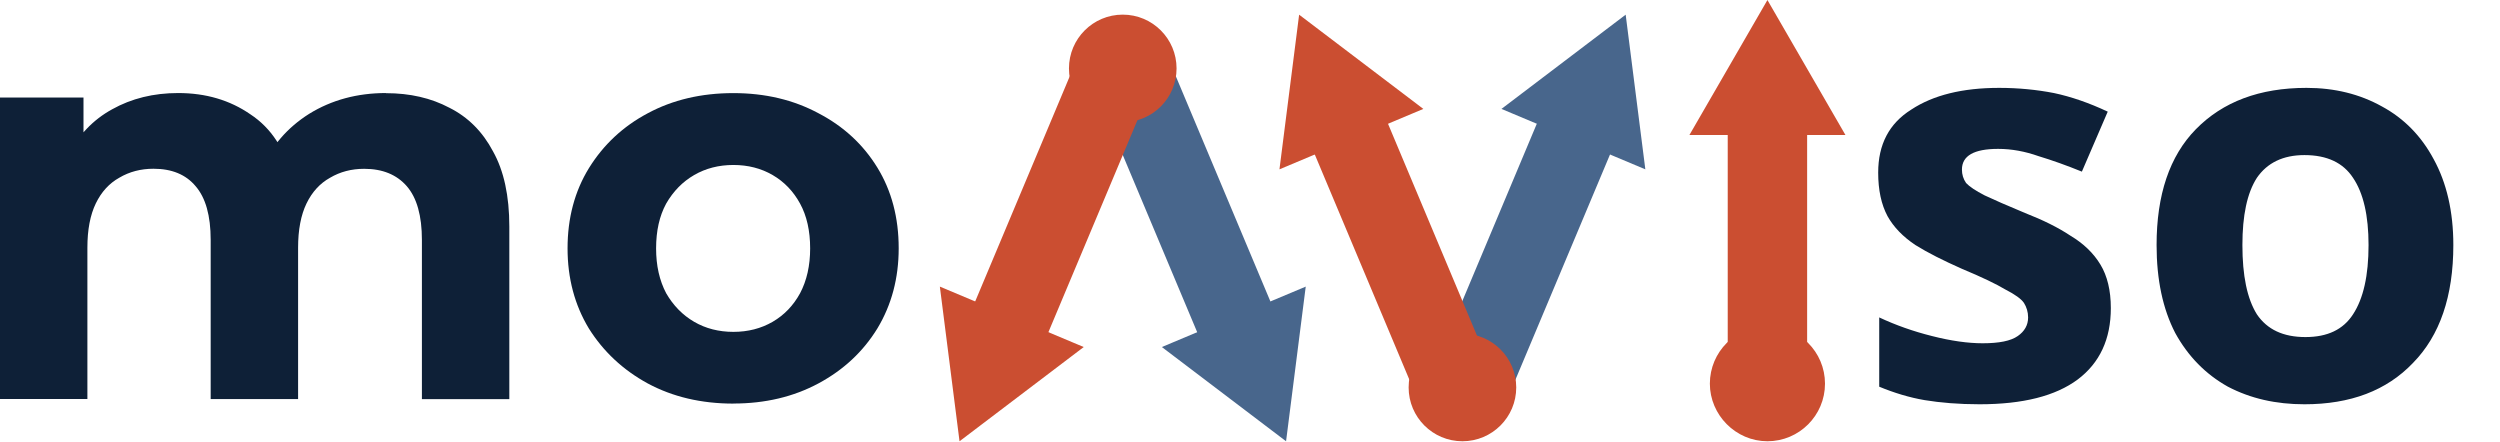
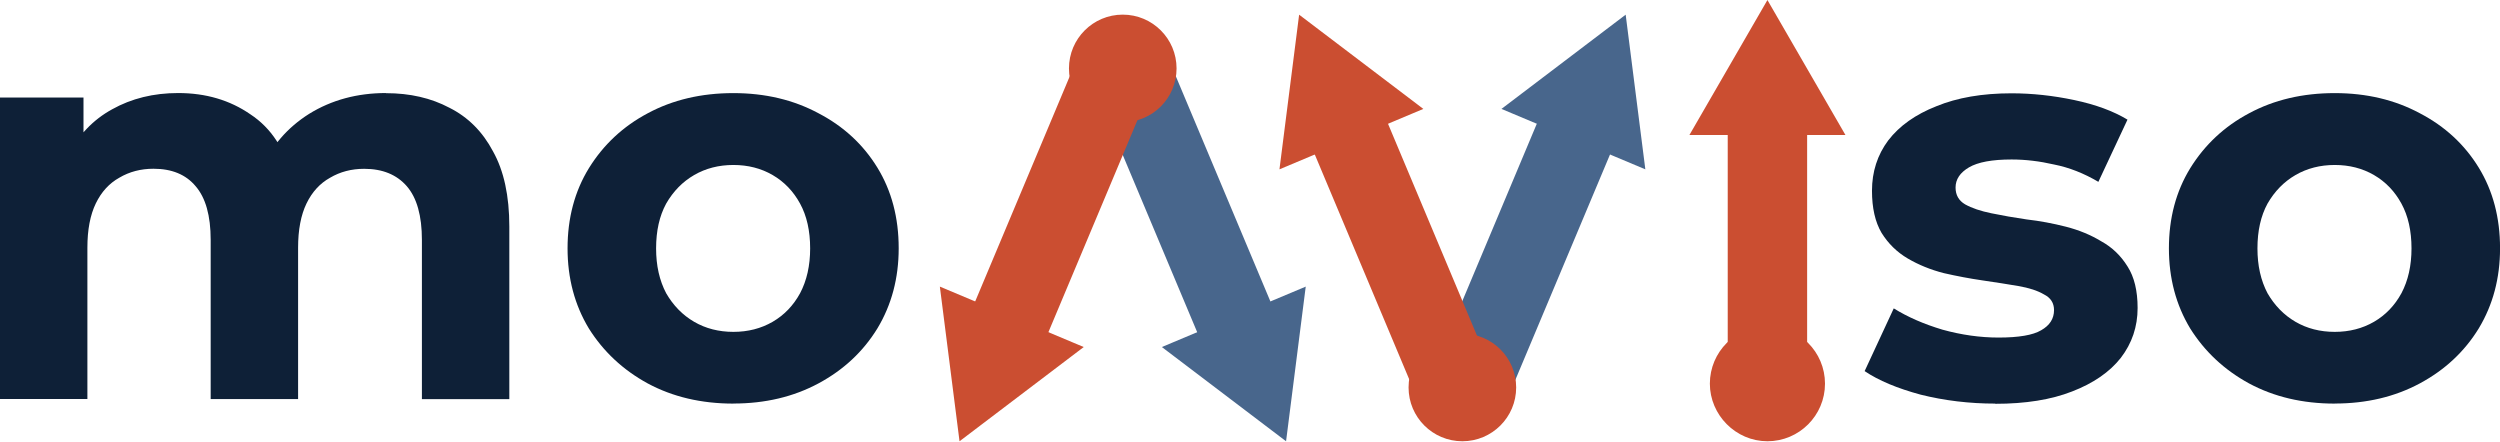
<svg xmlns="http://www.w3.org/2000/svg" width="37.779mm" height="6.668mm" viewBox="0 0 37.779 6.668" version="1.1" id="svg5">
  <defs id="defs2">
    <marker style="overflow:visible" id="Dot" refX="0" refY="0" orient="auto" markerWidth="1.45" markerHeight="1.45" viewBox="0 0 5.667 5.667" preserveAspectRatio="xMidYMid">
      <path transform="scale(0.5)" style="fill:context-stroke;fill-rule:evenodd;stroke:context-stroke;stroke-width:1pt" d="M 5,0 C 5,2.76 2.76,5 0,5 -2.76,5 -5,2.76 -5,0 c 0,-2.76 2.3,-5 5,-5 2.76,0 5,2.24 5,5 z" id="Dot1" />
    </marker>
    <marker style="overflow:visible" id="TriangleStart" refX="0" refY="0" orient="auto-start-reverse" markerWidth="1.7" markerHeight="1.965" viewBox="0 0 5.324 6.155" preserveAspectRatio="xMidYMid">
      <path transform="scale(0.5)" style="fill:context-stroke;fill-rule:evenodd;stroke:context-stroke;stroke-width:1pt" d="M 5.77,0 -2.88,5 V -5 Z" id="path135" />
    </marker>
    <marker style="overflow:visible" id="TriangleStart-6" refX="0" refY="0" orient="auto-start-reverse" markerWidth="1.7" markerHeight="1.965" viewBox="0 0 5.324 6.155" preserveAspectRatio="xMidYMid">
      <path transform="scale(0.5)" style="fill:context-stroke;fill-rule:evenodd;stroke:context-stroke;stroke-width:1pt" d="M 5.77,0 -2.88,5 V -5 Z" id="path135-7" />
    </marker>
    <marker style="overflow:visible" id="TriangleStart-6-3" refX="0" refY="0" orient="auto-start-reverse" markerWidth="1.7" markerHeight="1.965" viewBox="0 0 5.324 6.155" preserveAspectRatio="xMidYMid">
      <path transform="scale(0.5)" style="fill:context-stroke;fill-rule:evenodd;stroke:context-stroke;stroke-width:1pt" d="M 5.77,0 -2.88,5 V -5 Z" id="path135-7-6" />
    </marker>
    <marker style="overflow:visible" id="TriangleStart-7" refX="0" refY="0" orient="auto-start-reverse" markerWidth="1.7" markerHeight="1.965" viewBox="0 0 5.324 6.155" preserveAspectRatio="xMidYMid">
      <path transform="scale(0.5)" style="fill:context-stroke;fill-rule:evenodd;stroke:context-stroke;stroke-width:1pt" d="M 5.77,0 -2.88,5 V -5 Z" id="path135-5" />
    </marker>
  </defs>
  <g id="layer1" transform="translate(-121.6293,-65.67596)">
    <path d="m 127.463,67.084 q 0.542,0 0.957,0.22 0.423,0.212 0.66,0.66 0.246,0.44 0.246,1.135 v 2.608 h -1.321 v -2.405 q 0,-0.55 -0.229,-0.813 -0.229,-0.262 -0.643,-0.262 -0.288,0 -0.516,0.135 -0.229,0.127 -0.356,0.389 -0.127,0.262 -0.127,0.669 v 2.286 h -1.321 v -2.405 q 0,-0.55 -0.229,-0.813 -0.22,-0.262 -0.635,-0.262 -0.288,0 -0.516,0.135 -0.229,0.127 -0.356,0.389 -0.127,0.262 -0.127,0.669 v 2.286 h -1.321 v -4.555 h 1.262 v 1.245 l -0.237,-0.364 q 0.237,-0.466 0.669,-0.703 0.44,-0.246 0.999,-0.246 0.627,0 1.092,0.322 0.474,0.313 0.627,0.965 l -0.466,-0.127 q 0.229,-0.533 0.728,-0.847 0.508,-0.313 1.16,-0.313 z" style="font-weight:bold;font-size:8.467px;font-family:Montserrat;-inkscape-font-specification:'Montserrat Bold';fill:#0e2037;fill-opacity:1;stroke:none;stroke-width:7.056;stroke-opacity:1" id="path1052" />
    <path d="m 132.712,71.775 q -0.728,0 -1.295,-0.305 -0.559,-0.305 -0.889,-0.83 -0.322,-0.533 -0.322,-1.211 0,-0.686 0.322,-1.211 0.33,-0.533 0.889,-0.83 0.567,-0.305 1.295,-0.305 0.72,0 1.287,0.305 0.567,0.296 0.889,0.821 0.322,0.525 0.322,1.219 0,0.677 -0.322,1.211 -0.322,0.525 -0.889,0.83 -0.567,0.305 -1.287,0.305 z m 0,-1.084 q 0.33,0 0.593,-0.152 0.262,-0.152 0.415,-0.432 0.152,-0.288 0.152,-0.677 0,-0.398 -0.152,-0.677 -0.152,-0.279 -0.415,-0.432 -0.262,-0.152 -0.593,-0.152 -0.33,0 -0.593,0.152 -0.262,0.152 -0.423,0.432 -0.152,0.279 -0.152,0.677 0,0.389 0.152,0.677 0.161,0.279 0.423,0.432 0.262,0.152 0.593,0.152 z" style="font-weight:bold;font-size:8.467px;font-family:Montserrat;-inkscape-font-specification:'Montserrat Bold';fill:#0e2037;fill-opacity:1;stroke:none;stroke-width:7.056;stroke-opacity:1" id="path1054" />
    <path style="fill:#48668c;fill-opacity:1;stroke:#48668c;stroke-width:1.2;stroke-dasharray:none;stroke-opacity:1;marker-start:url(#TriangleStart-6)" d="m 145.669,67.152 -1.913,4.555" id="path1273-5" />
    <path style="fill:#ee6c4d;fill-opacity:1;stroke:#cb4e31;stroke-width:1.2;stroke-dasharray:none;stroke-opacity:1;marker-start:url(#TriangleStart)" d="m 141.788,67.152 1.913,4.555" id="path1273" />
-     <circle style="fill:#cb4e31;fill-opacity:1;stroke:none;stroke-width:1.2;stroke-dasharray:none;stroke-opacity:1" id="path2663" cx="143.729" cy="71.531" r="0.813" />
+     <path id="path2663" style="fill:#cb4e31;stroke-width:1.2" d="m 144.541,71.531 a 0.813,0.813 0 0 1 -0.813,0.813 0.813,0.813 0 0 1 -0.813,-0.813 0.813,0.813 0 0 1 0.813,-0.813 0.813,0.813 0 0 1 0.813,0.813 z" />
    <path style="fill:#d40000;fill-opacity:1;stroke:#48668c;stroke-width:1.2;stroke-dasharray:none;stroke-opacity:1;marker-start:url(#TriangleStart-6-3)" d="m 140.537,71.09 -1.913,-4.555" id="path1273-5-3" />
    <path style="fill:#ff9376;fill-opacity:1;stroke:#cb4e31;stroke-width:1.2;stroke-dasharray:none;stroke-opacity:1;marker-start:url(#TriangleStart-7)" d="m 136.656,71.09 1.913,-4.555" id="path1273-56" />
-     <circle style="fill:#cb4e31;fill-opacity:1;stroke:none;stroke-width:1.2;stroke-dasharray:none;stroke-opacity:1" id="path2663-2" cx="138.596" cy="-66.71" r="0.813" transform="scale(1,-1)" />
-     <text xml:space="preserve" style="font-weight:bold;font-size:8.467px;font-family:Montserrat;-inkscape-font-specification:'Montserrat Bold';fill:#0e2037;fill-opacity:1;stroke:#48668c;stroke-width:1.2" x="149.638" y="71.707" id="text382">
-       <tspan id="tspan380" style="fill:#0e2037;fill-opacity:1;stroke:none;stroke-width:1.2" x="149.638" y="71.707">so</tspan>
-     </text>
+     <path id="path2663-2" style="fill:#cb4e31;stroke-width:1.2" transform="scale(1,-1)" d="m 139.409,-66.71 a 0.813,0.813 0 0 1 -0.813,0.813 0.813,0.813 0 0 1 -0.813,-0.813 0.813,0.813 0 0 1 0.813,-0.813 0.813,0.813 0 0 1 0.813,0.813 z" />
+     <g aria-label="so" id="text382" style="font-weight:bold;font-size:8.467px;font-family:Montserrat;-inkscape-font-specification:'Montserrat Bold';fill:#0e2037;stroke:#48668c;stroke-width:1.2">
+       <path d="m 151.78,71.775 q -0.584,0 -1.126,-0.135 -0.533,-0.144 -0.847,-0.356 l 0.44,-0.948 q 0.313,0.195 0.737,0.322 0.432,0.119 0.847,0.119 0.457,0 0.643,-0.11 0.195,-0.11 0.195,-0.305 0,-0.161 -0.152,-0.237 -0.144,-0.085 -0.389,-0.127 -0.246,-0.042 -0.542,-0.085 -0.288,-0.042 -0.584,-0.11 -0.296,-0.076 -0.542,-0.22 -0.246,-0.144 -0.398,-0.389 -0.144,-0.246 -0.144,-0.635 0,-0.432 0.246,-0.762 0.254,-0.33 0.728,-0.516 0.474,-0.195 1.135,-0.195 0.466,0 0.948,0.102 0.483,0.102 0.804,0.296 l -0.44,0.94 q -0.33,-0.195 -0.669,-0.262 -0.33,-0.076 -0.643,-0.076 -0.44,0 -0.643,0.119 -0.203,0.119 -0.203,0.305 0,0.169 0.144,0.254 0.152,0.085 0.398,0.135 0.246,0.051 0.533,0.093 0.296,0.034 0.593,0.11 0.296,0.076 0.533,0.22 0.246,0.135 0.398,0.381 0.152,0.237 0.152,0.627 0,0.423 -0.254,0.754 -0.254,0.322 -0.737,0.508 -0.474,0.186 -1.16,0.186 z" style="stroke:none" id="path182" />
+       <path d="m 156.911,71.775 q -0.728,0 -1.295,-0.305 -0.559,-0.305 -0.889,-0.83 -0.322,-0.533 -0.322,-1.211 0,-0.686 0.322,-1.211 0.33,-0.533 0.889,-0.83 0.567,-0.305 1.295,-0.305 0.72,0 1.287,0.305 0.567,0.296 0.889,0.821 0.322,0.525 0.322,1.219 0,0.677 -0.322,1.211 -0.322,0.525 -0.889,0.83 -0.567,0.305 -1.287,0.305 z m 0,-1.084 q 0.33,0 0.593,-0.152 0.262,-0.152 0.415,-0.432 0.152,-0.288 0.152,-0.677 0,-0.398 -0.152,-0.677 -0.152,-0.279 -0.415,-0.432 -0.262,-0.152 -0.593,-0.152 -0.33,0 -0.593,0.152 -0.262,0.152 -0.423,0.432 -0.152,0.279 -0.152,0.677 0,0.389 0.152,0.677 0.161,0.279 0.423,0.432 0.262,0.152 0.593,0.152 z" style="stroke:none" id="path184" />
+     </g>
    <path style="fill:#e9eff7;fill-opacity:1;stroke:#cb4e31;stroke-width:1.2;stroke-opacity:1;marker-start:url(#Dot);marker-end:url(#TriangleStart)" d="M 148.338,71.474 V 67.037" id="path1591" />
  </g>
</svg>
